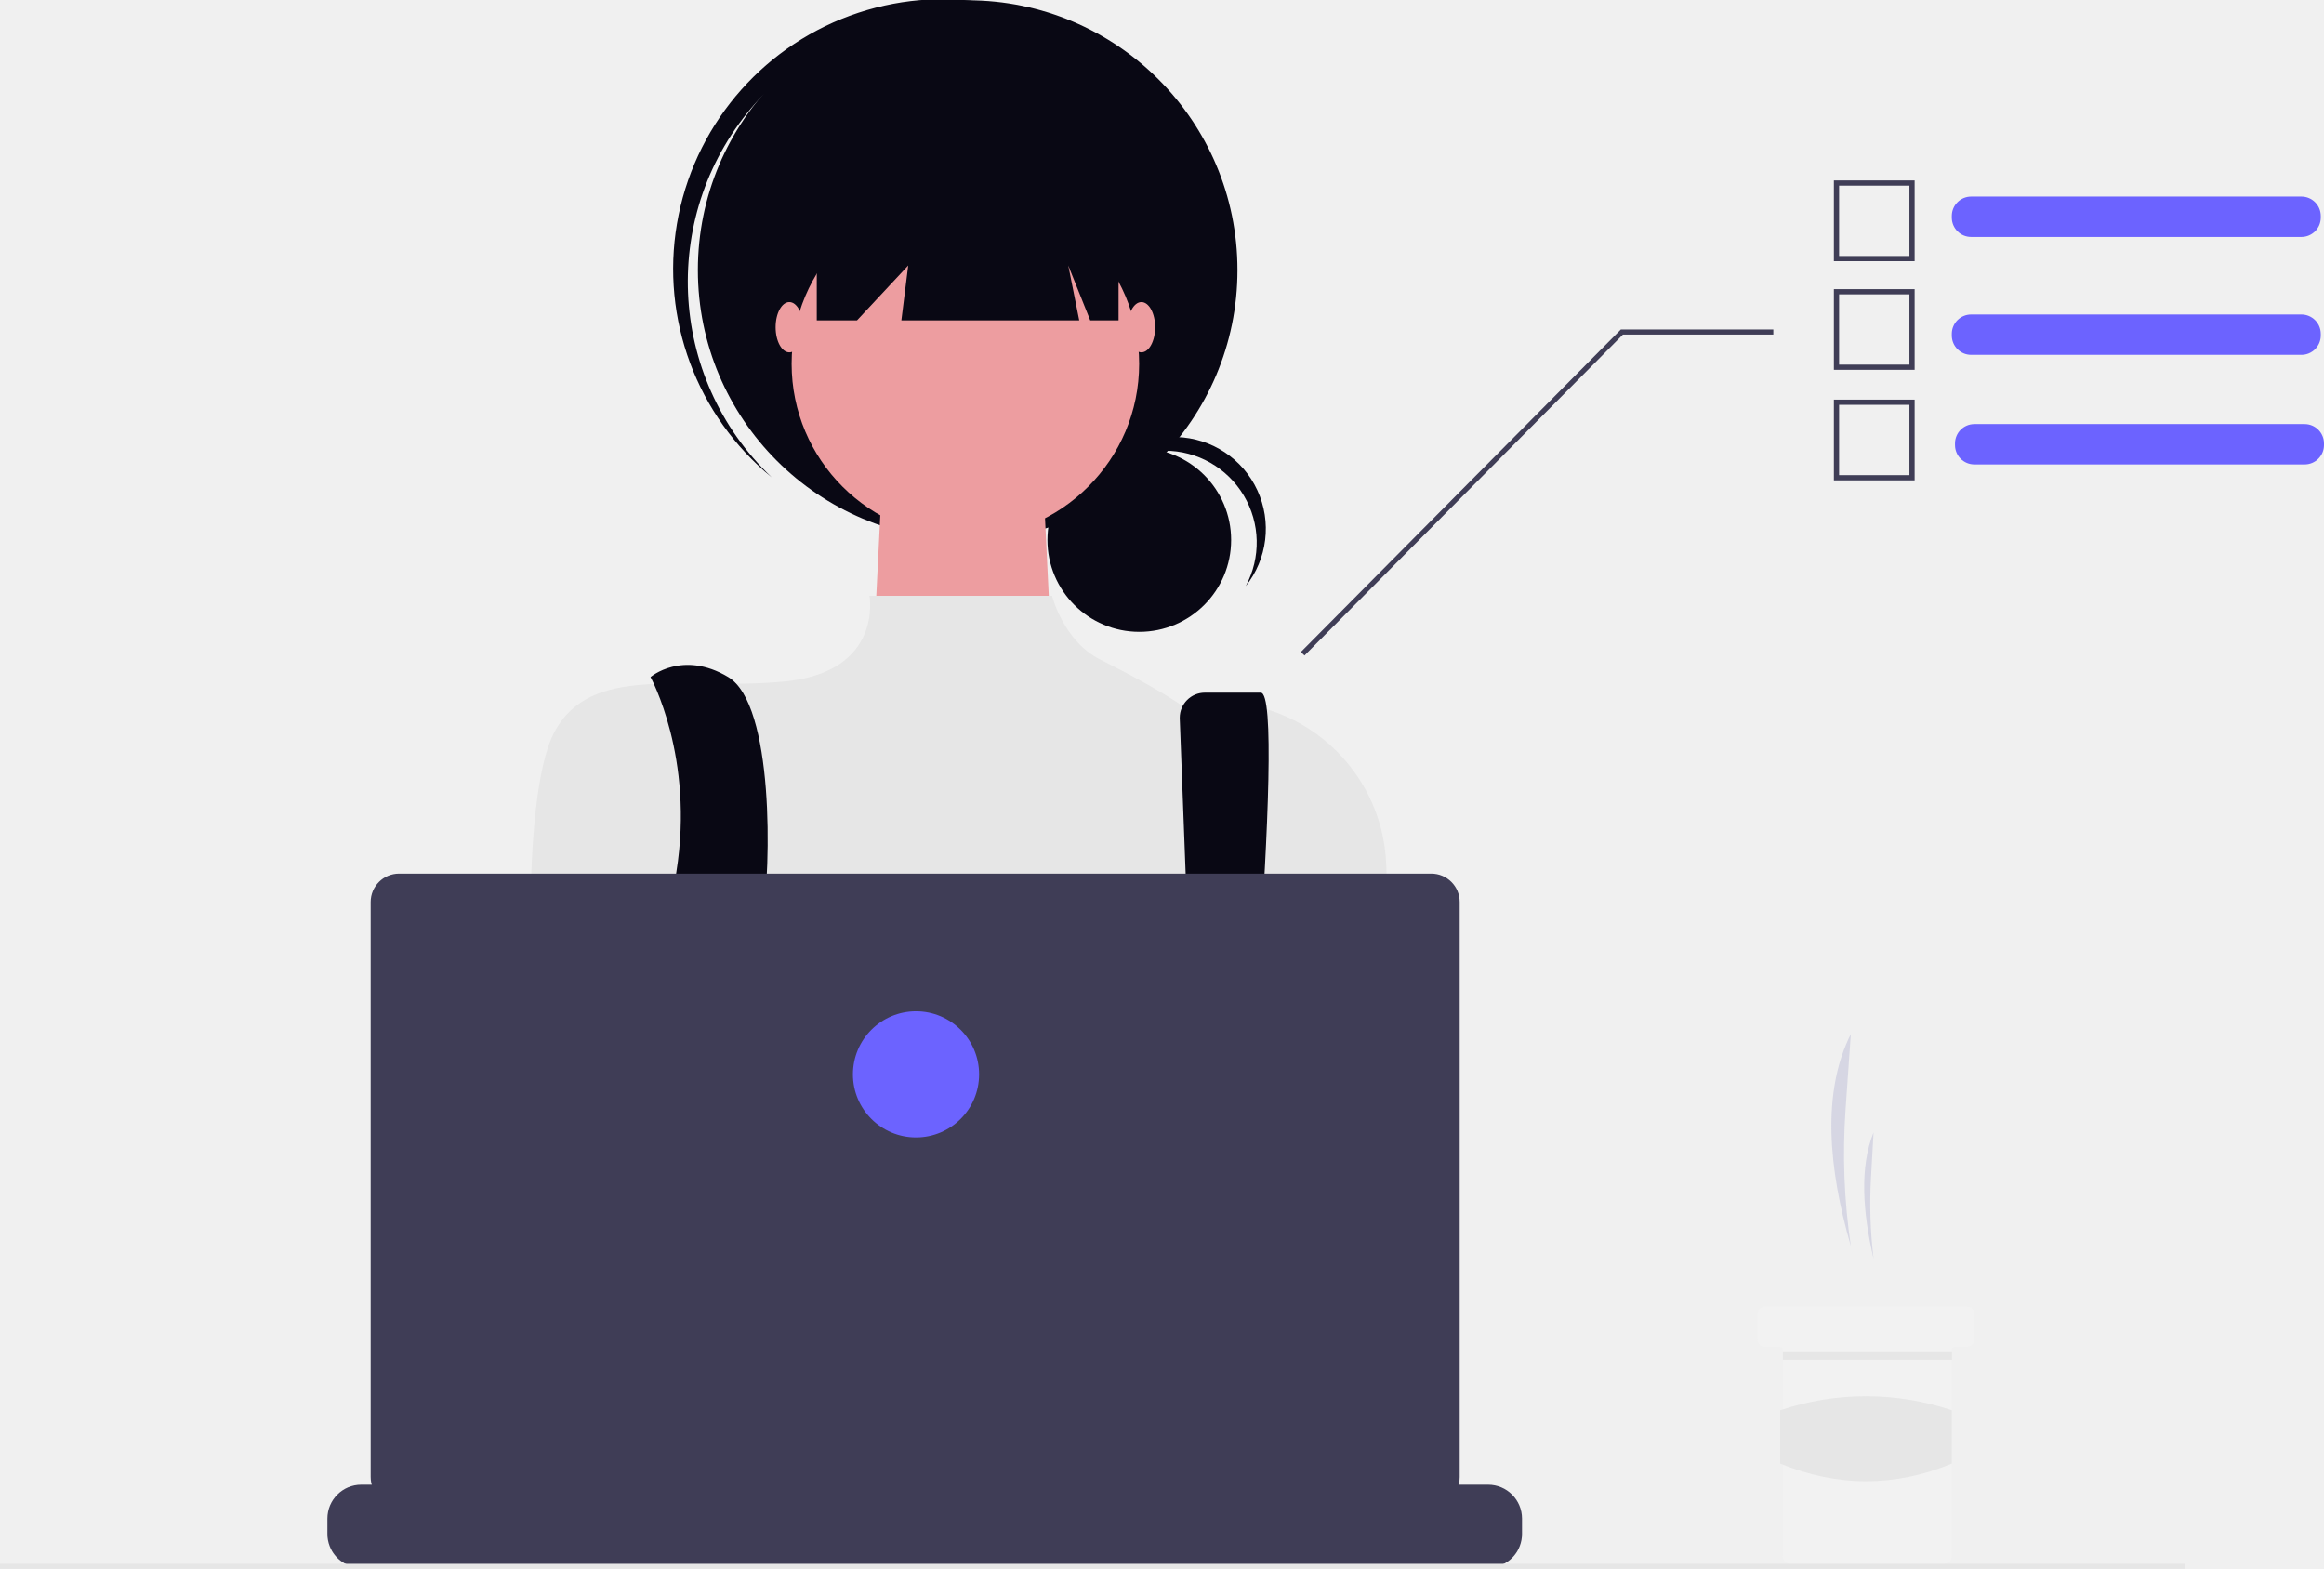
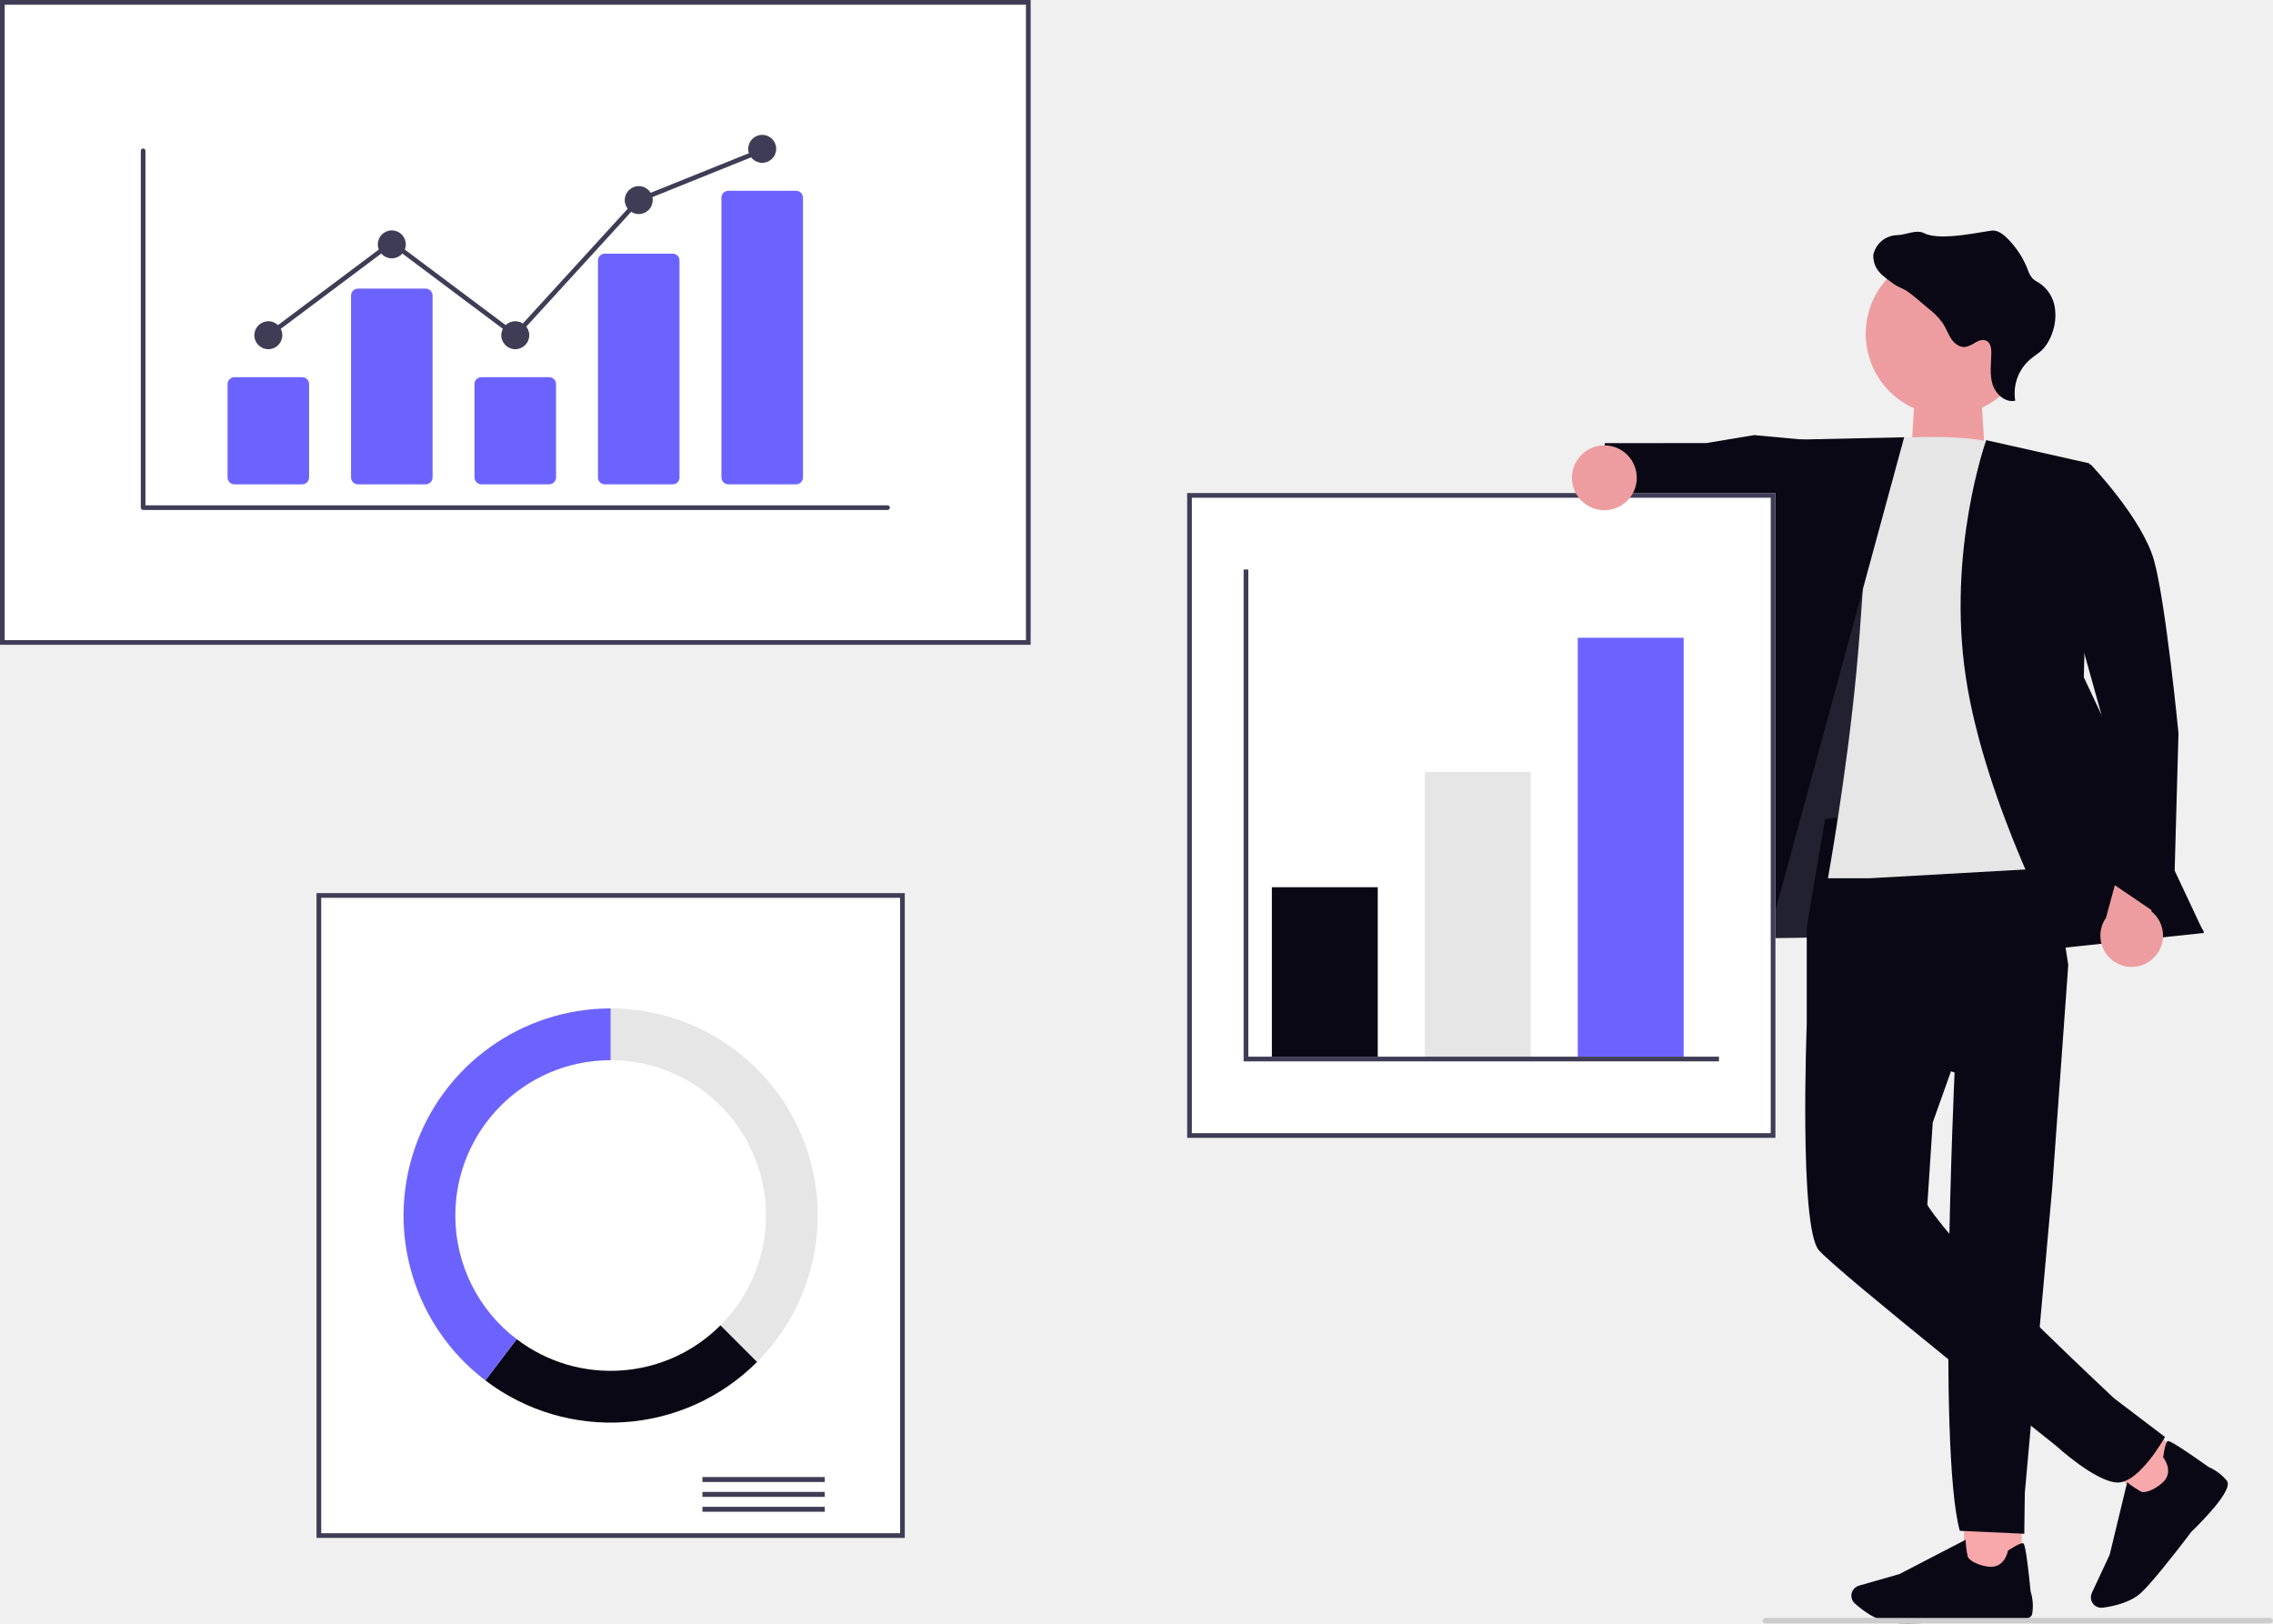
- <svg xmlns="http://www.w3.org/2000/svg" width="960" height="648.149" viewBox="0 0 960 648.149" role="img" artist="Katerina Limpitsouni" source="https://undraw.co/">
-   <g transform="translate(-474.474 -232.417)">
-     <path d="M848.258,639.776h0a260.207,260.207,0,0,1-2.183-56.405l2.183-31.156h0c-12.031,23.939-9.312,55.447,0,87.561Z" transform="translate(390.764 107.389)" fill="#d6d6e3" />
-     <path d="M857.089,643.334h0a191.276,191.276,0,0,1-1.051-33.574l1.051-18.545h0C851.3,605.464,852.608,624.219,857.089,643.334Z" transform="translate(391.315 109.043)" fill="#d6d6e3" />
-     <path d="M900.582,663.345v10.424a3.143,3.143,0,0,1-3.127,3.127h-5.212a1.039,1.039,0,0,0-1.042,1.042v85.476a3.143,3.143,0,0,1-3.127,3.127H824.487a3.13,3.13,0,0,1-3.127-3.127V677.938a1.046,1.046,0,0,0-1.042-1.042h-6.254a3.13,3.13,0,0,1-3.127-3.127V663.345a3.123,3.123,0,0,1,3.127-3.127h83.391a3.136,3.136,0,0,1,3.127,3.127Z" transform="translate(389.523 111.968)" fill="#f2f2f2" />
-     <rect width="69.84" height="3.127" transform="translate(1210.976 791.052)" fill="#e6e6e6" />
-     <path d="M890.819,723.594c-23.37,9.671-47,9.778-70.883,0V701.563a111.317,111.317,0,0,1,70.883,0Z" transform="translate(389.904 113.475)" fill="#e6e6e6" />
-     <circle cx="37.939" cy="37.939" r="37.939" transform="translate(907.155 417.571)" fill="#090814" />
-     <path d="M577.3,314.631a37.944,37.944,0,0,1,33.4,55.944A37.93,37.93,0,1,0,547.68,328.9,37.845,37.845,0,0,1,577.3,314.631Z" transform="translate(378.363 103.984)" fill="#090814" />
-     <circle cx="111.444" cy="111.444" r="111.444" transform="translate(762.755 232.54)" fill="#090814" />
-     <path d="M415.41,178.2a111.425,111.425,0,0,1,154.448-11.685c-.911-.866-1.813-1.74-2.76-2.581A111.444,111.444,0,1,0,419.01,330.511c.947.842,1.92,1.635,2.887,2.439A111.425,111.425,0,0,1,415.41,178.2Z" transform="translate(371.324 96.642)" fill="#090814" />
-     <path d="M-.746,4.481,65.351,0,68.73,69.84-3.665,63.03Z" transform="translate(839.703 423.782)" fill="#ed9da0" />
-     <circle cx="71.778" cy="71.778" r="71.778" transform="translate(801.478 310.929)" fill="#ed9da0" />
-     <path d="M540.162,378.544H464.726s5.887,31.669-35.668,35.447-79.333-7.556-94.444,20.778-8.6,129.221-8.6,129.221,28.333,102,51,117.111,221-5.667,221-5.667l83-104.806L678.208,489.8c-1.468-42.207-40-73.9-81.508-66.086q-1.223.23-2.462.5s-9.118-6.815-34.136-19.323C544.8,397.239,540.162,378.544,540.162,378.544Z" transform="translate(368.908 100.027)" fill="#e6e6e6" />
-     <path d="M372.26,410.942s18.256,33.125,10.7,80.347,24.146,147.1,24.146,147.1l22.667-5.667S414.663,534.5,418.44,511.83s4.82-89.554-14.069-100.888S372.26,410.942,372.26,410.942Z" transform="translate(370.927 101.187)" fill="#090814" />
-     <path d="M582,427.844l7.94,209.13,15.111,9.444s21.722-229.5,10.389-229.5h-23.06a10.393,10.393,0,0,0-10.393,10.393Q581.986,427.578,582,427.844Z" transform="translate(379.818 101.654)" fill="#090814" />
-     <circle cx="9.444" cy="9.444" r="9.444" transform="translate(778.979 715.962)" fill="#6c63ff" />
-     <circle cx="9.444" cy="9.444" r="9.444" transform="translate(967.868 725.406)" fill="#6c63ff" />
-     <path d="M323.672,58.069v71.778H340.3L361.45,107.18l-2.833,22.667h73.477l-4.533-22.667,9.067,22.667h11.711V58.069Z" transform="translate(488.194 234.915)" fill="#090814" />
-     <ellipse cx="5.667" cy="10.389" rx="5.667" ry="10.389" transform="translate(794.866 357.207)" fill="#ed9da0" />
-     <ellipse cx="5.667" cy="10.389" rx="5.667" ry="10.389" transform="translate(940.311 357.207)" fill="#ed9da0" />
-     <path d="M737.694,744.969V751.3a13.9,13.9,0,0,1-.948,5.076,14.263,14.263,0,0,1-1.011,2.085,14.007,14.007,0,0,1-12.04,6.838H258.215a14.007,14.007,0,0,1-12.04-6.838,14.269,14.269,0,0,1-1.011-2.085,13.906,13.906,0,0,1-.949-5.076v-6.327a14,14,0,0,1,13.992-14h26.839v-2.95a.583.583,0,0,1,.582-.584h14a.583.583,0,0,1,.584.582v2.952h8.746v-2.95a.583.583,0,0,1,.582-.584h14a.583.583,0,0,1,.584.582v2.952h8.756v-2.95a.583.583,0,0,1,.582-.584h14a.583.583,0,0,1,.584.582v2.952h8.746v-2.95a.583.583,0,0,1,.582-.584h14a.583.583,0,0,1,.584.582v2.952h8.746v-2.95a.583.583,0,0,1,.582-.584h14a.583.583,0,0,1,.584.582v2.952h8.756v-2.95a.583.583,0,0,1,.582-.584h14a.583.583,0,0,1,.584.582v2.952h8.746v-2.95a.583.583,0,0,1,.582-.584H538.785a.583.583,0,0,1,.584.582v2.952h8.756v-2.95a.583.583,0,0,1,.582-.584h14a.59.59,0,0,1,.584.584v2.95h8.746v-2.95a.583.583,0,0,1,.582-.584h14a.583.583,0,0,1,.584.582v2.952h8.746v-2.95a.583.583,0,0,1,.582-.584h14a.583.583,0,0,1,.584.582v2.952h8.756v-2.95a.583.583,0,0,1,.582-.584h14a.581.581,0,0,1,.573.584v2.95h8.756v-2.95a.583.583,0,0,1,.582-.584h14a.583.583,0,0,1,.584.582v2.952H667.7v-2.95a.583.583,0,0,1,.582-.584h14a.583.583,0,0,1,.584.582v2.952h40.83a14,14,0,0,1,14,13.992Z" transform="translate(365.5 114.817)" fill="#3f3d56" />
-     <rect width="902.764" height="2.085" transform="translate(474.474 878.481)" fill="#e6e6e6" />
-     <path d="M699.485,488.621H273.1a11.736,11.736,0,0,0-11.736,11.736V737.93A11.736,11.736,0,0,0,273.1,749.666H699.485a11.736,11.736,0,0,0,11.736-11.736V500.357A11.736,11.736,0,0,0,699.485,488.621Z" transform="translate(366.227 104.694)" fill="#3f3d56" />
-     <circle cx="26.06" cy="26.06" r="26.06" transform="translate(826.802 650.198)" fill="#6c63ff" />
-     <path d="M517.823,272.7,649.379,140.1h62.109v-2.085H648.509l-.305.31L516.341,271.23Z" transform="translate(495.512 230.519)" fill="#3f3d56" />
-     <rect width="152.422" height="16.678" rx="8" transform="translate(1280.723 313.628)" fill="#6c63ff" />
-     <path d="M875.382,247.272H842.026V213.915h33.357Zm-31.2-2.155h29.046V216.07H844.181Z" transform="translate(389.991 93.049)" fill="#3f3d56" />
-     <rect width="152.422" height="16.678" rx="8" transform="translate(1280.723 362.335)" fill="#6c63ff" />
-     <path d="M875.382,290.7H842.026V257.348h33.357Zm-31.2-2.155h29.046V259.5H844.181Z" transform="translate(389.991 94.509)" fill="#3f3d56" />
-     <rect width="152.422" height="16.678" rx="8" transform="translate(1282.052 407.609)" fill="#6c63ff" />
-     <path d="M875.382,334.137H842.026V300.781h33.357Zm-31.2-2.155h29.046V302.936H844.181Z" transform="translate(389.991 96.731)" fill="#3f3d56" />
+ <svg xmlns="http://www.w3.org/2000/svg" width="800" height="571.289" viewBox="0 0 800 571.289" role="img" artist="Katerina Limpitsouni" source="https://undraw.co/">
+   <g transform="translate(-504 -245.5)">
+     <rect width="20.323" height="28.835" transform="matrix(0.656, -0.755, 0.755, 0.656, 1239.56, 756.506)" fill="#f8a8ab" />
+     <path d="M41.883,28.473c3.475.311,20.867,1.689,21.74-2.3a17.091,17.091,0,0,0-.543-8.007C61.41,1.531,60.789,1.346,60.411,1.24c-.592-.175-2.32.65-5.125,2.456l-.175.116-.039.2c-.049.262-1.291,6.367-7.182,5.425C43.853,8.8,41.256,7,40.965,5.947A32.511,32.511,0,0,1,40.213,0L16.93,12.081,2.663,16.157A3.675,3.675,0,0,0,.285,18.263h0a3.679,3.679,0,0,0,.932,4.154c2.591,2.329,7.735,6.318,13.141,6.813,1.436.136,3.339.184,5.474.184,8.919,0,21.944-.922,22.041-.941Z" transform="translate(1226.298 797.491) rotate(-49)" fill="#090814" />
+     <rect width="20.323" height="28.835" transform="translate(1195.237 770.494)" fill="#f8a8ab" />
+     <path d="M233.961,560.322c3.475.311,20.867,1.689,21.74-2.3a17.091,17.091,0,0,0-.543-8.007c-1.669-16.635-2.291-16.82-2.669-16.926-.592-.175-2.32.65-5.125,2.456l-.175.116-.039.2c-.049.262-1.291,6.367-7.182,5.425-4.038-.641-6.634-2.446-6.926-3.494a32.51,32.51,0,0,1-.752-5.947l-23.283,12.081-14.267,4.076a3.675,3.675,0,0,0-2.378,2.106h0a3.679,3.679,0,0,0,.932,4.154c2.591,2.329,7.735,6.318,13.141,6.813,1.436.136,3.339.185,5.474.185,8.919,0,21.944-.922,22.041-.941Z" transform="translate(963.528 255.525)" fill="#090814" />
+     <path d="M4.07,1.582H27.064l1.581,24.872H2.58Z" transform="translate(1174.032 379.929)" fill="#ed9da0" />
+     <path d="M643.019,302.656l-4.166,38.422,168.415-2.4L733.822,219l-59.968-2.154Z" transform="translate(472.429 234.784)" fill="#2f2e41" />
+     <path d="M643.019,302.656l-4.166,38.422,168.415-2.4L733.822,219l-59.968-2.154Z" transform="translate(472.429 234.784)" opacity="0.28" />
+     <path d="M857.478,469.81l-6.453,38.159v34.108l52.033,16.984s-6.091,132.484,1.83,161.292l22.7,1.032.185-14.335,9.623-107.156,5.668-78.673-9.19-59.648Z" transform="translate(288.875 63.874)" fill="#090814" />
+     <path d="M897.807,501.392l-46.766,39.42s-2.737,71.122,4.214,79.463c5.97,7.164,83.613,68.955,83.613,68.955s13.8,12.658,21.533,12.859,16.728-16.018,16.728-16.018l-17.91-13.607s-46.4-43.31-60.174-60.53c-5.56-6.951-5.56-7.646-5.56-7.646l1.9-28.9L914.5,521.741Z" transform="translate(288.859 65.138)" fill="#090814" />
+     <path d="M665.169,162.8l-18.576-1.717-16.85,2.808-35.679.011-3.04,25.86,32.56,7.286,7.935-3.889,33.075,12.6Z" transform="translate(474.792 237.54)" fill="#090814" />
+     <path d="M870.8,318.25s39.424-3.694,48.389,3.35,28.176,146.643,28.176,146.643L870.8,472.564H856.015s6.558-36.232,9.989-72.45S870.8,318.25,870.8,318.25Z" transform="translate(291.348 82.005)" fill="#e6e6e6" />
+     <path d="M700.655,161.885l-43.488.954L616.622,346.046l32.018,7.045Z" transform="translate(473.527 237.5)" fill="#090814" />
+     <path d="M734.949,162.953l36.279,8.158-1.946,75.274,42.289,90-49.714,5.237s-27.366-50.566-34.093-95.232S734.949,162.953,734.949,162.953Z" transform="translate(468.126 237.447)" fill="#090814" />
+     <path d="M975.223,507.988a10.944,10.944,0,0,0-.415-16.777l6.892-24.041-13.589-7.751-9.255,34.088a11,11,0,0,0,16.367,14.482Z" transform="translate(286.362 74.981)" fill="#ed9da0" />
+     <path d="M931.905,329.143l20.27-1.758s18.2,19.032,22.337,33.768S983.134,422,983.134,422l-1.87,67.449-23.693-16.09-1.589-58.015Z" transform="translate(287.597 81.506)" fill="#090814" />
+     <circle cx="28.733" cy="28.733" r="28.733" transform="translate(1150.406 374.398) rotate(-61.337)" fill="#ed9da0" />
+     <path d="M541.958,382.428H179.2V155.5H541.958Z" transform="translate(324.795 90)" fill="#fff" />
+     <path d="M541.958,382.428H179.2V155.5H541.958Zm-361.1-1.656H540.3V157.156H180.861Z" transform="translate(324.795 90)" fill="#3f3d56" />
+     <path d="M503.44,713.071H296.389V486.144H503.44Z" transform="translate(319.004 73.66)" fill="#fff" />
+     <path d="M503.44,713.071H296.389V486.144H503.44Zm-205.394-1.656H501.784V487.8H298.046Z" transform="translate(319.004 73.66)" fill="#3f3d56" />
+     <rect width="43.067" height="1.746" transform="translate(751.219 765.298)" fill="#3f3d56" />
+     <rect width="43.067" height="1.746" transform="translate(751.219 770.536)" fill="#3f3d56" />
+     <rect width="43.067" height="1.746" transform="translate(751.219 775.774)" fill="#3f3d56" />
+     <path d="M405.3,528.835v18.221a54.661,54.661,0,0,1,38.651,93.313l12.884,12.884A72.882,72.882,0,0,0,405.3,528.835Z" transform="translate(313.622 71.55)" fill="#e6e6e6" />
+     <path d="M454.54,659.051l-12.884-12.884a54.648,54.648,0,0,1-71.722,4.863L358.905,665.54a72.88,72.88,0,0,0,95.634-6.49Z" transform="translate(315.914 65.752)" fill="#090814" />
+     <path d="M346.846,601.717a54.661,54.661,0,0,1,54.661-54.661V528.835a72.881,72.881,0,0,0-44.1,130.907l11.028-14.511a54.566,54.566,0,0,1-21.591-43.514Z" transform="translate(317.411 71.55)" fill="#6c63ff" />
+     <path d="M825.806,564.957H618.755V338.029H825.806Z" transform="translate(303.073 80.98)" fill="#fff" />
+     <path d="M825.806,564.957H618.755V338.029H825.806ZM620.412,563.3H824.15V339.685H620.412Z" transform="translate(303.073 80.98)" fill="#3f3d56" />
+     <rect width="37.269" height="59.631" transform="translate(951.644 557.733)" fill="#090814" />
+     <rect width="37.269" height="100.213" transform="translate(1005.477 517.151)" fill="#e6e6e6" />
+     <rect width="37.269" height="147.42" transform="translate(1059.31 469.943)" fill="#6c63ff" />
+     <path d="M627.758,383.94h-167.3v-173.1h1.656V382.283H627.758Z" transform="translate(481.245 235.08)" fill="#3f3d56" />
+     <circle cx="11.407" cy="11.407" r="11.407" transform="translate(1057.261 402.236)" fill="#ed9da0" />
+     <path d="M1010.5,744.4H832.746a.951.951,0,0,1,0-1.9H1010.5a.951.951,0,0,1,0,1.9Z" transform="translate(292.545 72.388)" fill="#ccc" />
+     <path d="M494.157,337.685h-262a.82.82,0,0,1-.82-.82V211.29a.82.82,0,1,1,1.64,0V336.045H494.157a.82.82,0,1,1,0,1.64Z" transform="translate(322.219 87.283)" fill="#3f3d56" />
+     <path d="M289.724,332.85h-23.83a2.437,2.437,0,0,1-2.434-2.434V297.566a2.437,2.437,0,0,1,2.434-2.434h23.83a2.437,2.437,0,0,1,2.434,2.434v32.849a2.437,2.437,0,0,1-2.434,2.434Z" transform="translate(320.631 83.1)" fill="#6c63ff" />
+     <path d="M335.44,331.23H311.61a2.437,2.437,0,0,1-2.434-2.434V264.789a2.437,2.437,0,0,1,2.434-2.434h23.83a2.437,2.437,0,0,1,2.434,2.434V328.8a2.437,2.437,0,0,1-2.434,2.434Z" transform="translate(318.372 84.719)" fill="#6c63ff" />
+     <path d="M381.155,332.85h-23.83a2.437,2.437,0,0,1-2.434-2.434V297.566a2.437,2.437,0,0,1,2.434-2.434h23.83a2.437,2.437,0,0,1,2.434,2.434v32.849a2.437,2.437,0,0,1-2.434,2.434Z" transform="translate(316.113 83.1)" fill="#6c63ff" />
+     <path d="M426.871,330.59h-23.83a2.383,2.383,0,0,1-2.434-2.324V251.741a2.383,2.383,0,0,1,2.434-2.324h23.83a2.383,2.383,0,0,1,2.434,2.324v76.526a2.384,2.384,0,0,1-2.434,2.324Z" transform="translate(313.853 85.359)" fill="#6c63ff" />
+     <path d="M472.586,329.44h-23.83a2.437,2.437,0,0,1-2.434-2.434V228.562a2.437,2.437,0,0,1,2.434-2.434h23.83a2.437,2.437,0,0,1,2.434,2.434v98.444a2.437,2.437,0,0,1-2.434,2.434Z" transform="translate(311.594 86.51)" fill="#6c63ff" />
+     <circle cx="4.92" cy="4.92" r="4.92" transform="translate(593.521 358.554)" fill="#3f3d56" />
+     <circle cx="4.92" cy="4.92" r="4.92" transform="translate(636.977 326.576)" fill="#3f3d56" />
+     <circle cx="4.92" cy="4.92" r="4.92" transform="translate(680.434 358.554)" fill="#3f3d56" />
+     <circle cx="4.92" cy="4.92" r="4.92" transform="translate(723.89 310.998)" fill="#3f3d56" />
+     <circle cx="4.92" cy="4.92" r="4.92" transform="translate(767.346 292.959)" fill="#3f3d56" />
+     <path d="M186.341,121.787,142.781,89.16,99.816,121.341l-.983-1.313L142.781,87.11l43.352,32.472,43.081-47.144.173-.07,43.456-17.51.613,1.522L230.173,73.819Z" transform="translate(499.116 242.789)" fill="#3f3d56" />
+     <path d="M627.989,94.537a8.769,8.769,0,0,1,8.31-7.007c3.214-.053,6.822-2.158,9.669-.668,5.9,3.041,22.471-1.116,24.375-.962s3.428,1.4,4.744,2.673a31.745,31.745,0,0,1,7.2,10.891,9.306,9.306,0,0,0,1.831,3.388,12.342,12.342,0,0,0,2.285,1.517,12.562,12.562,0,0,1,5.4,8.132,17.905,17.905,0,0,1-.982,9.856,14.986,14.986,0,0,1-3.568,5.72c-1.216,1.143-2.673,2-3.949,3.074a15.769,15.769,0,0,0-5.346,14.62c-3.555.822-6.963-2.365-8.018-5.853s-.448-7.23-.394-10.871c0-1.617-.227-3.528-1.65-4.3-1.183-.668-2.673-.187-3.835.468a10.264,10.264,0,0,1-3.655,1.657c-2,.227-3.835-1.176-4.958-2.84s-1.764-3.595-2.833-5.292a24.327,24.327,0,0,0-5.513-5.626c-2.332-1.918-4.6-4.056-7.076-5.78-1.49-1.036-3.267-1.517-4.731-2.559C630.874,101.6,627.989,99.582,627.989,94.537Z" transform="translate(535.323 240.729)" fill="#090814" />
  </g>
</svg>
